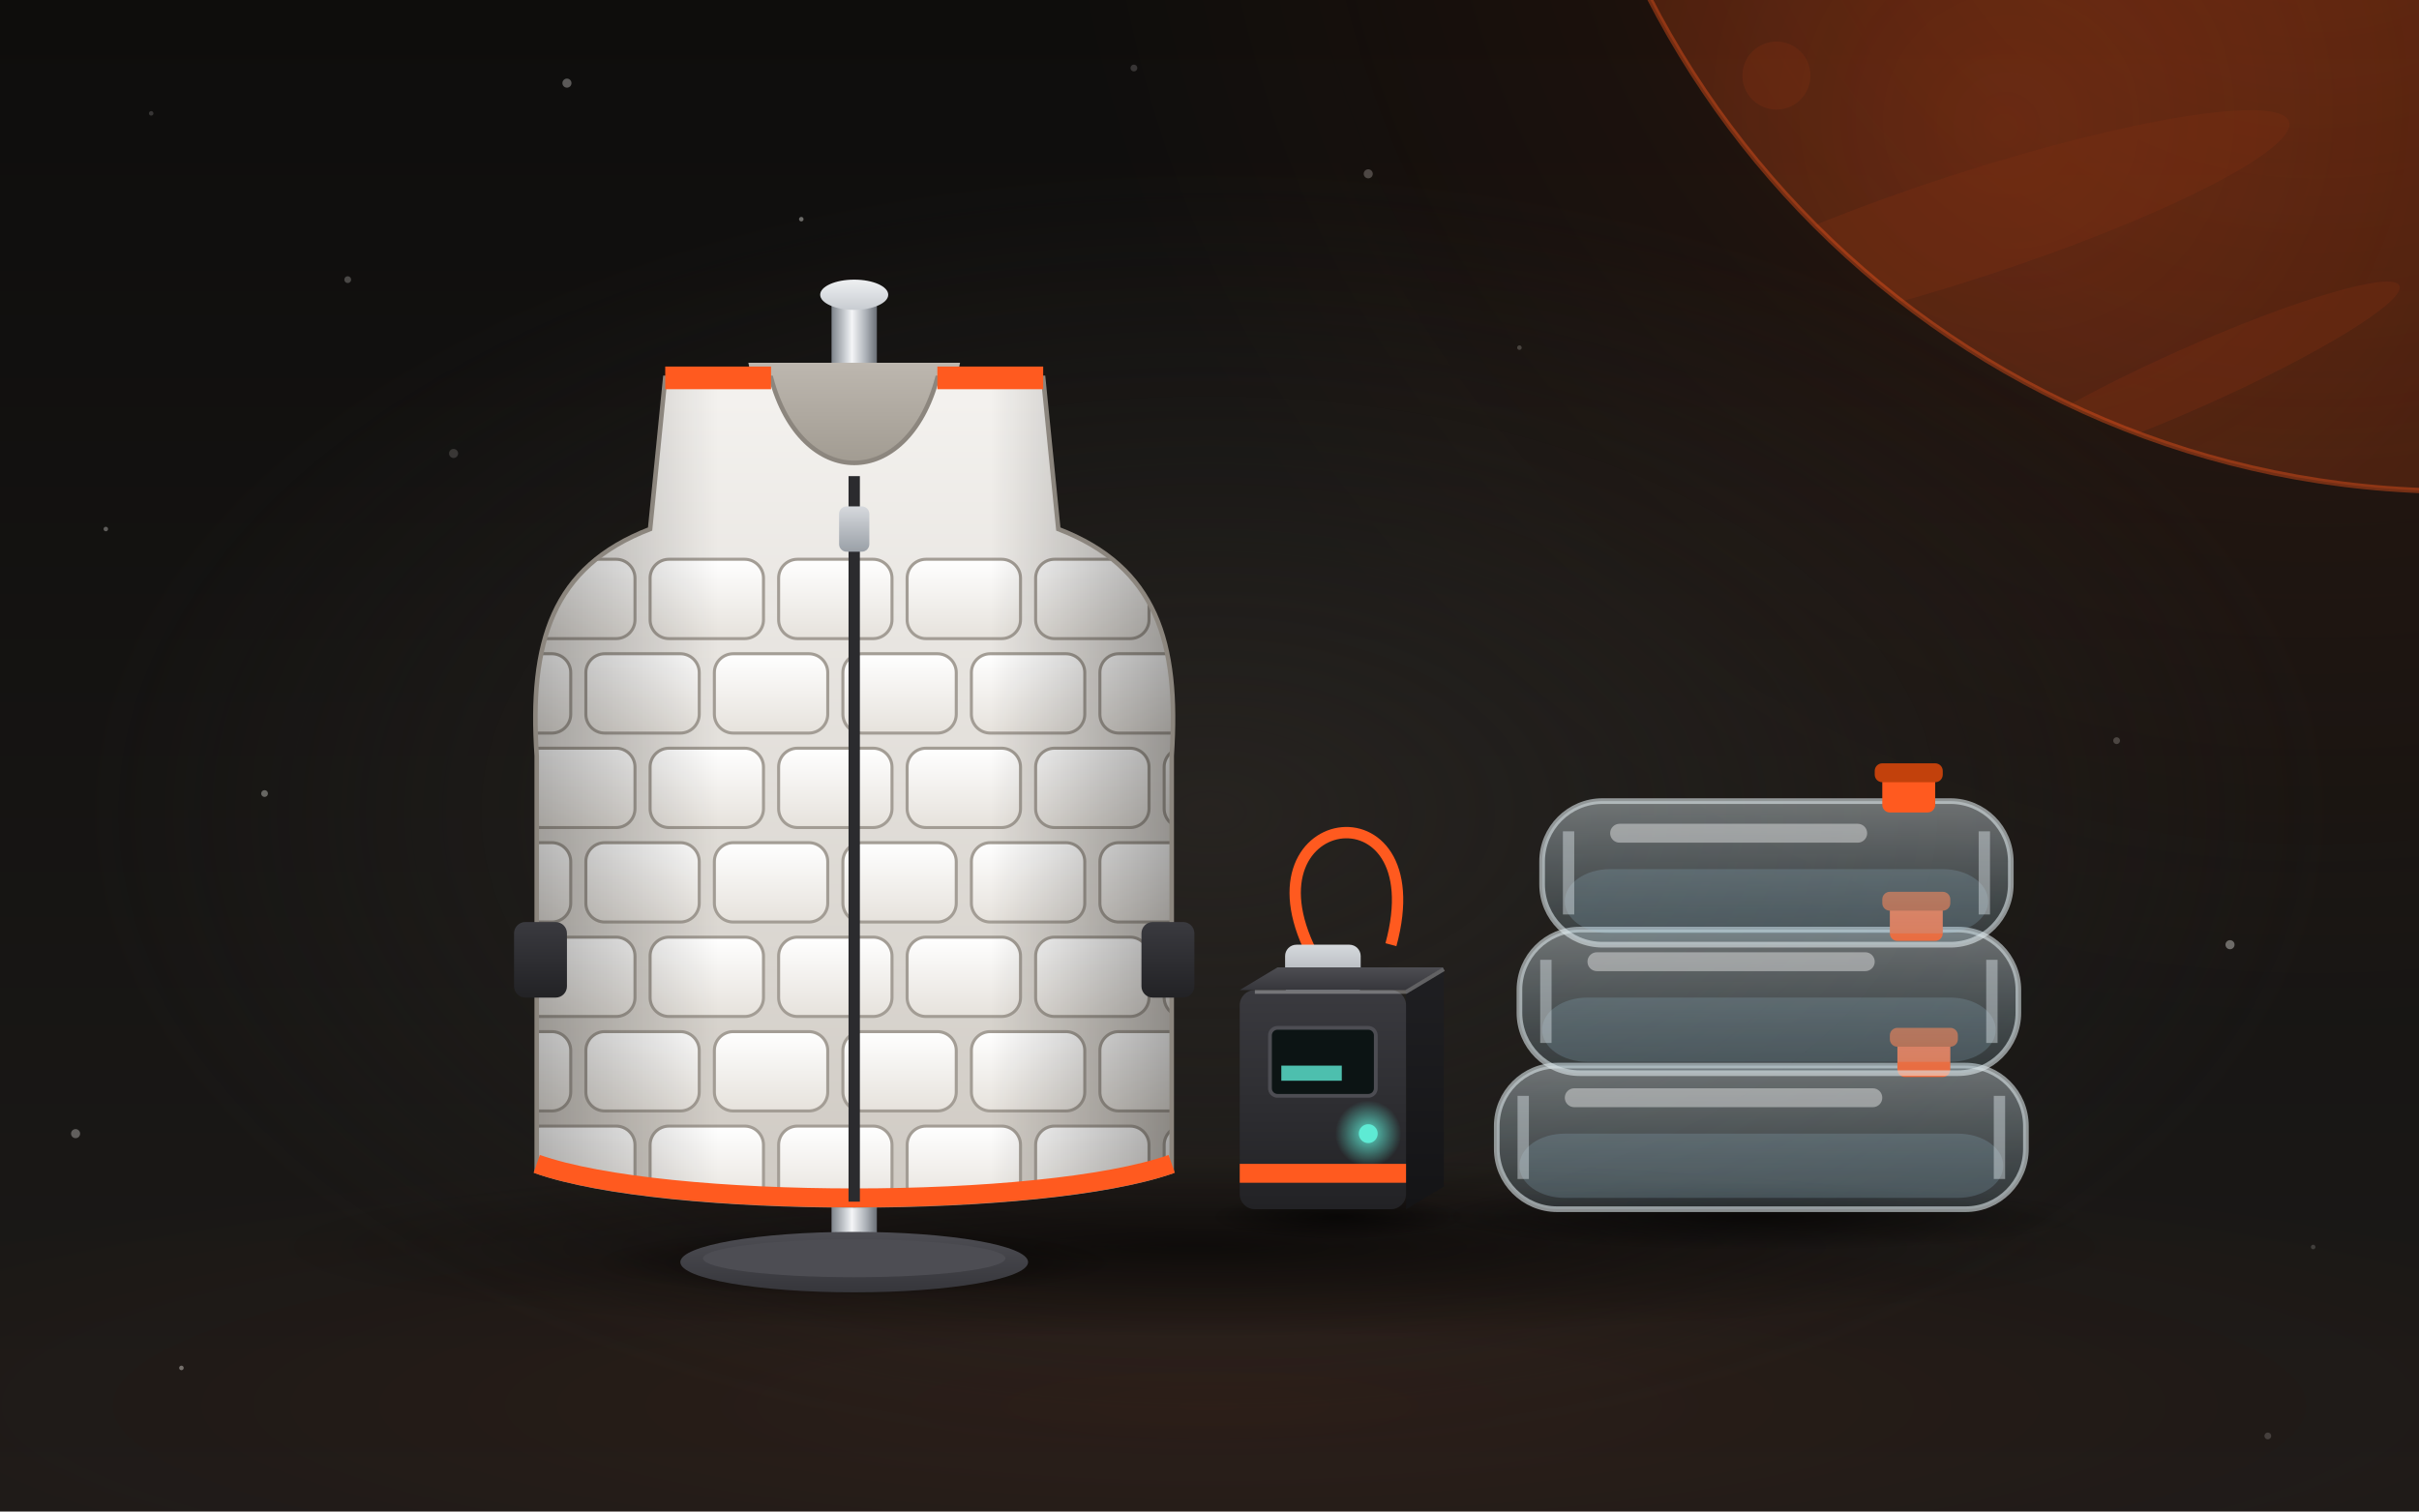
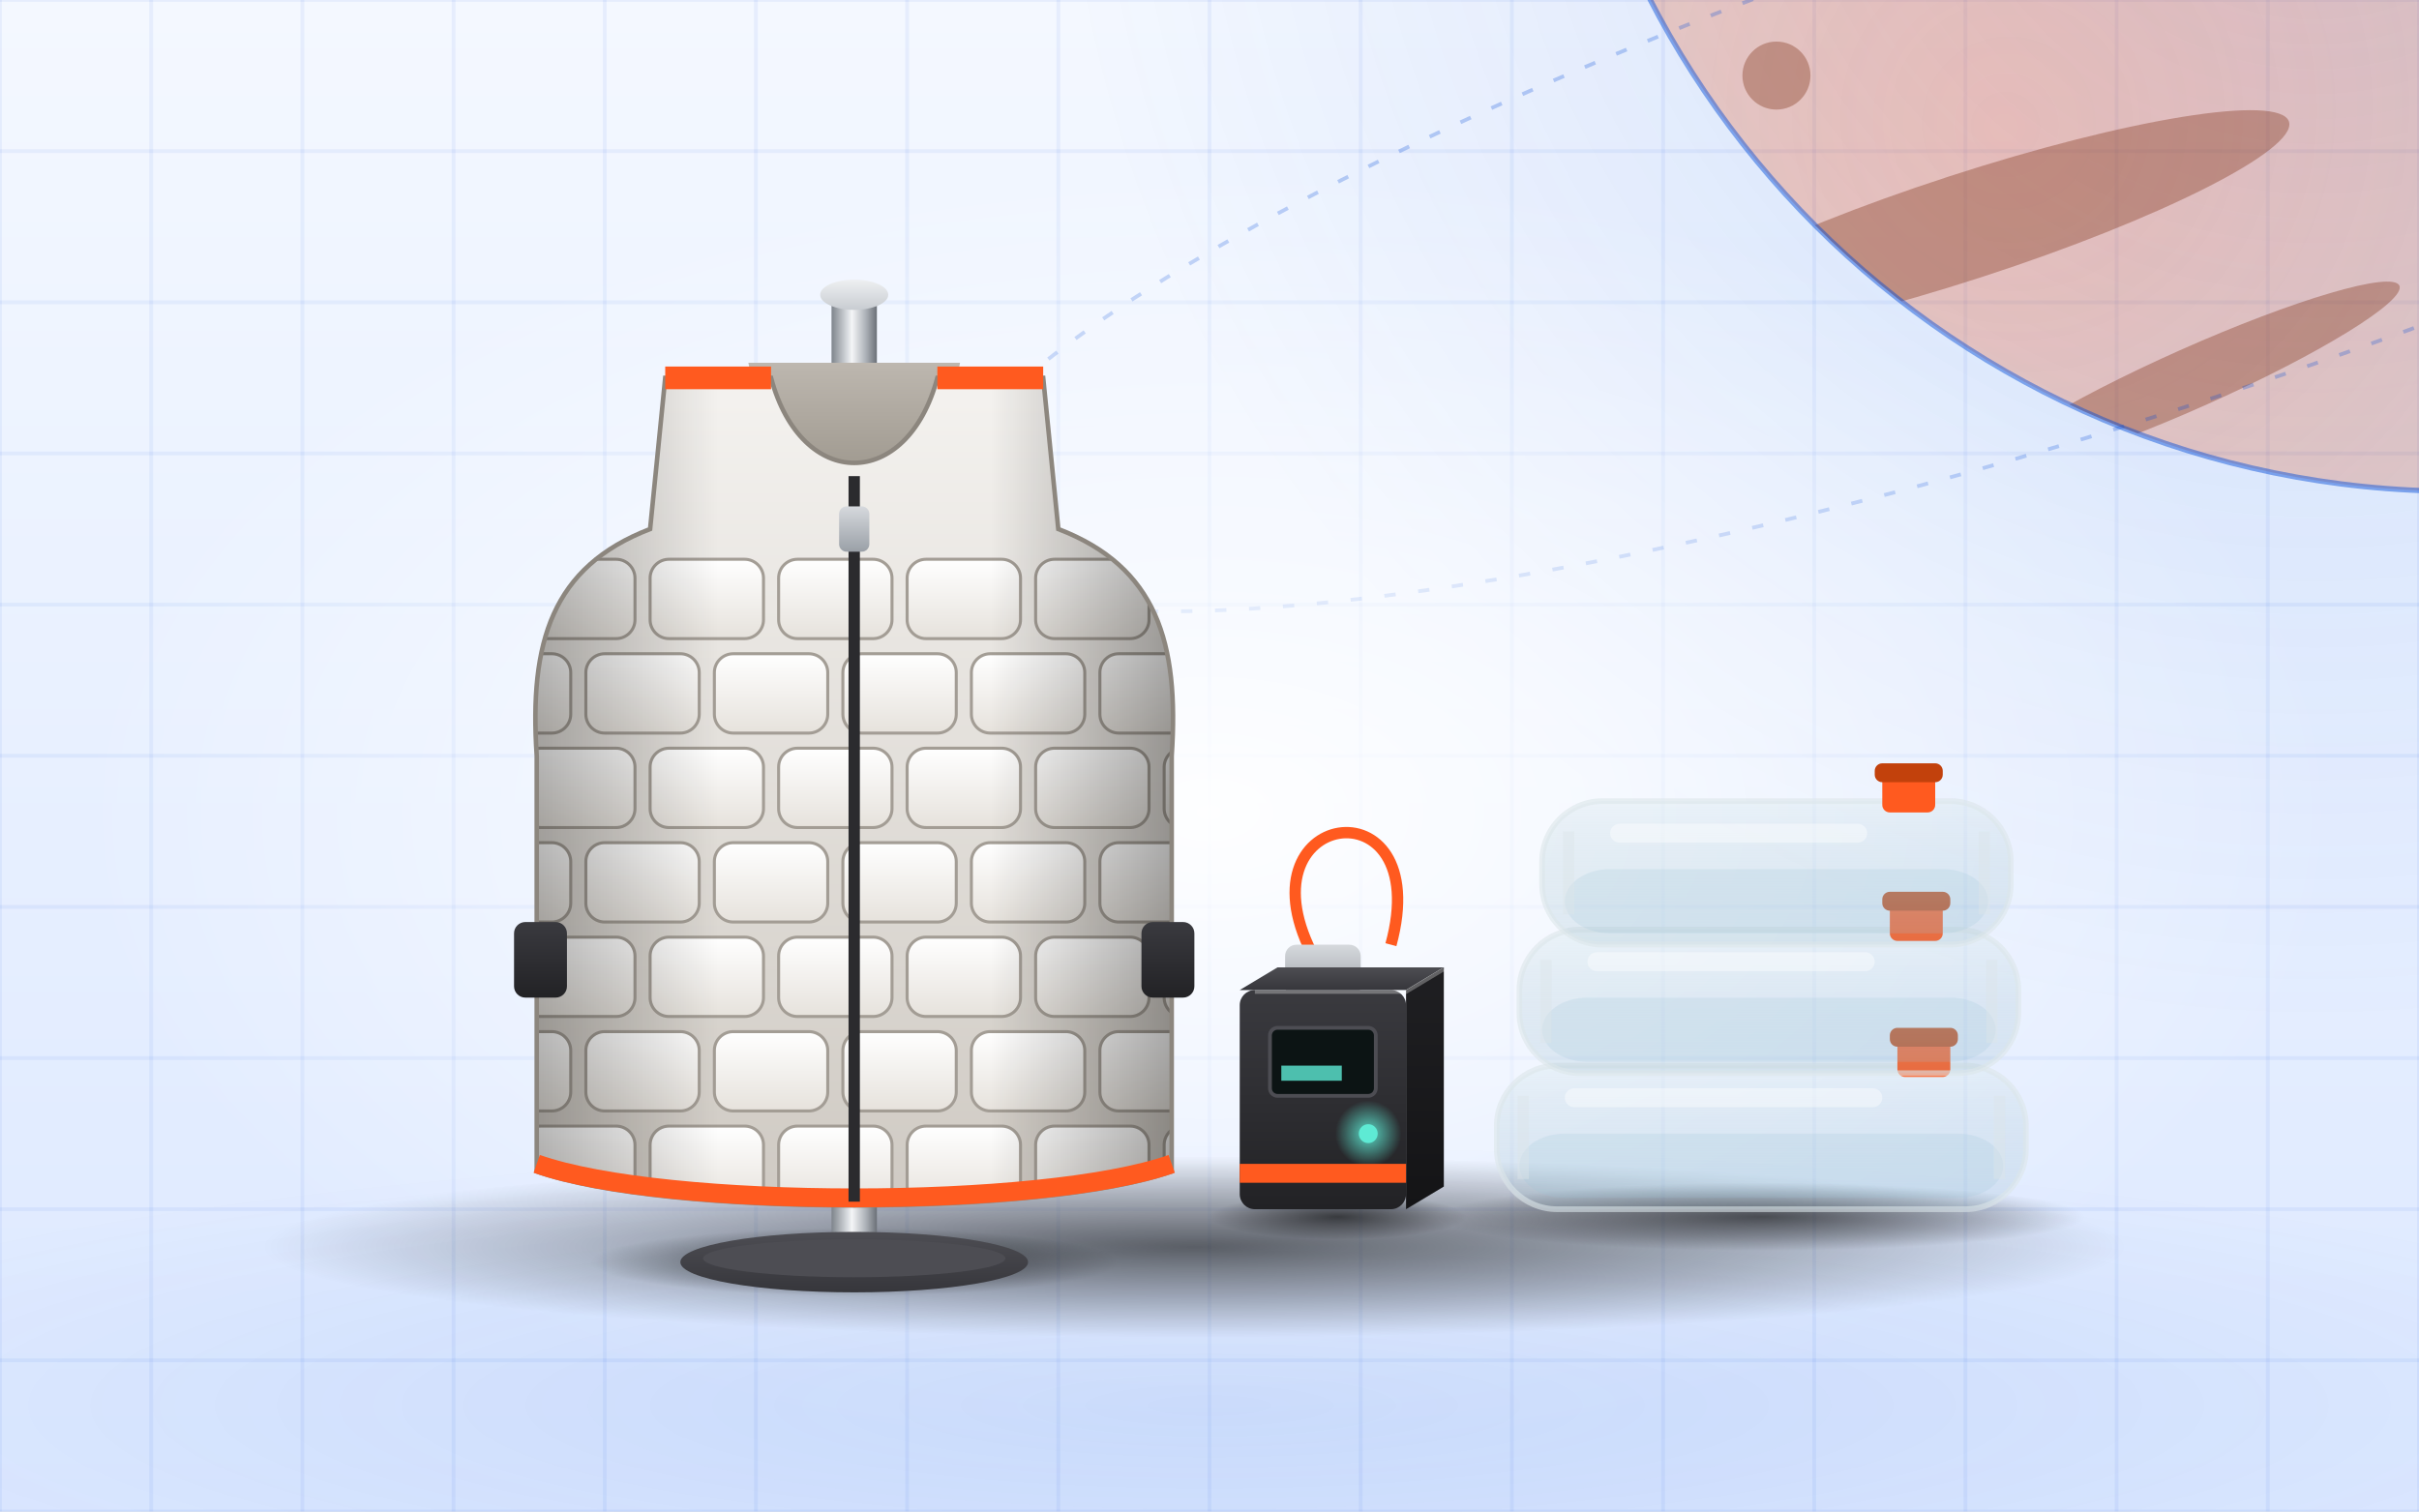
<svg xmlns="http://www.w3.org/2000/svg" viewBox="0 0 640 400" width="640" height="400">
  <defs>
    <linearGradient id="bg" x1="0" y1="0" x2="0" y2="1">
-       <stop offset="0" stop-color="#0E0D0C" />
-       <stop offset="1" stop-color="#1C1A18" />
+       <stop offset="0" stop-color="#F4F8FF" />
+       <stop offset="1" stop-color="#DCE8FF" />
    </linearGradient>
    <radialGradient id="glow" cx="0.5" cy="0.5" r="0.5">
-       <stop offset="0" stop-color="#FF5A1F" stop-opacity="0.22" />
-       <stop offset="0.6" stop-color="#C2410C" stop-opacity="0.07" />
-       <stop offset="1" stop-color="#C2410C" stop-opacity="0" />
+       <stop offset="0" stop-color="#296EF9" stop-opacity="0.18" />
+       <stop offset="0.6" stop-color="#024AD8" stop-opacity="0.06" />
+       <stop offset="1" stop-color="#024AD8" stop-opacity="0" />
    </radialGradient>
    <radialGradient id="planet" cx="0.3" cy="0.75" r="0.8" fx="0.25" fy="0.8">
      <stop offset="0" stop-color="#FF5A1F" stop-opacity="0.5" />
      <stop offset="0.55" stop-color="#C2410C" stop-opacity="0.32" />
      <stop offset="1" stop-color="#7C2D12" stop-opacity="0.12" />
    </radialGradient>
    <radialGradient id="haze" cx="0.5" cy="0.5" r="0.5">
-       <stop offset="0" stop-color="#FF5A1F" stop-opacity="0.07" />
-       <stop offset="1" stop-color="#FF5A1F" stop-opacity="0" />
+       <stop offset="0" stop-color="#024AD8" stop-opacity="0.1" />
+       <stop offset="1" stop-color="#024AD8" stop-opacity="0" />
    </radialGradient>
    <radialGradient id="stage" cx="0.5" cy="0.5" r="0.5">
-       <stop offset="0" stop-color="#2E2A26" stop-opacity="0.7" />
-       <stop offset="1" stop-color="#2E2A26" stop-opacity="0" />
+       <stop offset="0" stop-color="#FFFFFF" stop-opacity="0.95" />
+       <stop offset="1" stop-color="#FFFFFF" stop-opacity="0" />
    </radialGradient>
    <radialGradient id="sh" cx="0.5" cy="0.5" r="0.5">
      <stop offset="0" stop-color="#000" stop-opacity="0.6" />
      <stop offset="0.6" stop-color="#000" stop-opacity="0.25" />
      <stop offset="1" stop-color="#000" stop-opacity="0" />
    </radialGradient>
    <linearGradient id="wF" x1="0" y1="0" x2="0" y2="1">
      <stop offset="0" stop-color="#F4F2EF" />
      <stop offset="1" stop-color="#CFCAC3" />
    </linearGradient>
    <linearGradient id="wT" x1="0" y1="0" x2="0" y2="1">
      <stop offset="0" stop-color="#FFFFFF" />
      <stop offset="1" stop-color="#E6E2DC" />
    </linearGradient>
    <linearGradient id="wS" x1="0" y1="0" x2="0" y2="1">
      <stop offset="0" stop-color="#BDB7AF" />
      <stop offset="1" stop-color="#9F998F" />
    </linearGradient>
    <linearGradient id="gF" x1="0" y1="0" x2="0" y2="1">
      <stop offset="0" stop-color="#3A3A3F" />
      <stop offset="1" stop-color="#222225" />
    </linearGradient>
    <linearGradient id="gT" x1="0" y1="0" x2="0" y2="1">
      <stop offset="0" stop-color="#4D4D53" />
      <stop offset="1" stop-color="#36363B" />
    </linearGradient>
    <linearGradient id="gS" x1="0" y1="0" x2="0" y2="1">
      <stop offset="0" stop-color="#1F1F22" />
      <stop offset="1" stop-color="#141416" />
    </linearGradient>
    <linearGradient id="aF" x1="0" y1="0" x2="0" y2="1">
      <stop offset="0" stop-color="#D6D9DD" />
      <stop offset="1" stop-color="#9AA0A7" />
    </linearGradient>
    <linearGradient id="aT" x1="0" y1="0" x2="0" y2="1">
      <stop offset="0" stop-color="#EEF0F2" />
      <stop offset="1" stop-color="#C8CCD1" />
    </linearGradient>
    <linearGradient id="aS" x1="0" y1="0" x2="0" y2="1">
      <stop offset="0" stop-color="#8C9198" />
      <stop offset="1" stop-color="#6F747B" />
    </linearGradient>
    <linearGradient id="oF" x1="0" y1="0" x2="0" y2="1">
      <stop offset="0" stop-color="#FF7440" />
      <stop offset="1" stop-color="#D9450F" />
    </linearGradient>
    <linearGradient id="oT" x1="0" y1="0" x2="0" y2="1">
      <stop offset="0" stop-color="#FF9A6E" />
      <stop offset="1" stop-color="#FF6A30" />
    </linearGradient>
    <linearGradient id="oS" x1="0" y1="0" x2="0" y2="1">
      <stop offset="0" stop-color="#C2410C" />
      <stop offset="1" stop-color="#94320A" />
    </linearGradient>
    <linearGradient id="cW" x1="0" y1="0" x2="1" y2="0">
      <stop offset="0" stop-color="#A8A29A" />
      <stop offset="0.35" stop-color="#F2EFEB" />
      <stop offset="0.45" stop-color="#FFFFFF" />
      <stop offset="0.75" stop-color="#DAD5CE" />
      <stop offset="1" stop-color="#9C968E" />
    </linearGradient>
    <linearGradient id="cA" x1="0" y1="0" x2="1" y2="0">
      <stop offset="0" stop-color="#7E848B" />
      <stop offset="0.35" stop-color="#D9DCE0" />
      <stop offset="0.45" stop-color="#F4F5F7" />
      <stop offset="0.75" stop-color="#AEB3B9" />
      <stop offset="1" stop-color="#6B7077" />
    </linearGradient>
    <linearGradient id="cG" x1="0" y1="0" x2="1" y2="0">
      <stop offset="0" stop-color="#18181A" />
      <stop offset="0.35" stop-color="#3F3F44" />
      <stop offset="0.45" stop-color="#55555B" />
      <stop offset="0.75" stop-color="#2B2B2E" />
      <stop offset="1" stop-color="#141416" />
    </linearGradient>
    <linearGradient id="cO" x1="0" y1="0" x2="1" y2="0">
      <stop offset="0" stop-color="#9A3309" />
      <stop offset="0.35" stop-color="#FF7440" />
      <stop offset="0.45" stop-color="#FFA27A" />
      <stop offset="0.75" stop-color="#E04A12" />
      <stop offset="1" stop-color="#8E2A06" />
    </linearGradient>
    <linearGradient id="cWv" x1="0" y1="0" x2="0" y2="1">
      <stop offset="0" stop-color="#A8A29A" />
      <stop offset="0.35" stop-color="#F2EFEB" />
      <stop offset="0.45" stop-color="#FFFFFF" />
      <stop offset="0.75" stop-color="#DAD5CE" />
      <stop offset="1" stop-color="#9C968E" />
    </linearGradient>
    <linearGradient id="cAv" x1="0" y1="0" x2="0" y2="1">
      <stop offset="0" stop-color="#7E848B" />
      <stop offset="0.35" stop-color="#D9DCE0" />
      <stop offset="0.45" stop-color="#F4F5F7" />
      <stop offset="0.75" stop-color="#AEB3B9" />
      <stop offset="1" stop-color="#6B7077" />
    </linearGradient>
    <linearGradient id="cGv" x1="0" y1="0" x2="0" y2="1">
      <stop offset="0" stop-color="#18181A" />
      <stop offset="0.35" stop-color="#3F3F44" />
      <stop offset="0.45" stop-color="#55555B" />
      <stop offset="0.75" stop-color="#2B2B2E" />
      <stop offset="1" stop-color="#141416" />
    </linearGradient>
    <linearGradient id="oArm" x1="0" y1="0" x2="1" y2="0">
      <stop offset="0" stop-color="#A8380B" />
      <stop offset="0.45" stop-color="#FF6A30" />
      <stop offset="0.6" stop-color="#FF7A45" />
      <stop offset="1" stop-color="#A8380B" />
    </linearGradient>
    <linearGradient id="hshade" x1="0" y1="0" x2="1" y2="0">
      <stop offset="0" stop-color="#000" stop-opacity="0.32" />
      <stop offset="0.3" stop-color="#000" stop-opacity="0" />
      <stop offset="0.7" stop-color="#000" stop-opacity="0" />
      <stop offset="1" stop-color="#000" stop-opacity="0.38" />
    </linearGradient>
    <linearGradient id="gloss" x1="0" y1="0" x2="0" y2="1">
      <stop offset="0" stop-color="#FFF" stop-opacity="0.45" />
      <stop offset="1" stop-color="#FFF" stop-opacity="0" />
    </linearGradient>
    <linearGradient id="visor" x1="0" y1="0" x2="0.4" y2="1">
      <stop offset="0" stop-color="#3A3A42" />
      <stop offset="0.5" stop-color="#16161A" />
      <stop offset="1" stop-color="#08080A" />
    </linearGradient>
    <radialGradient id="helm" cx="0.4" cy="0.35" r="0.7">
      <stop offset="0" stop-color="#FFFFFF" />
      <stop offset="0.7" stop-color="#E4E0DA" />
      <stop offset="1" stop-color="#B8B2AA" />
    </radialGradient>
    <radialGradient id="face" cx="0.5" cy="0.5" r="0.5">
      <stop offset="0" stop-color="#FFFFFF" />
      <stop offset="1" stop-color="#E2DED7" />
    </radialGradient>
    <linearGradient id="ring" x1="0" y1="0" x2="1" y2="1">
      <stop offset="0" stop-color="#F4F5F7" />
      <stop offset="0.5" stop-color="#B4B9BF" />
      <stop offset="1" stop-color="#6B7077" />
    </linearGradient>
    <radialGradient id="lens" cx="0.5" cy="0.5" r="0.5">
      <stop offset="0" stop-color="#FFFFFF" />
      <stop offset="0.5" stop-color="#FFF4DA" />
      <stop offset="1" stop-color="#CFC6B2" />
    </radialGradient>
    <radialGradient id="led" cx="0.5" cy="0.5" r="0.5">
      <stop offset="0" stop-color="#5EEAD4" stop-opacity="0.9" />
      <stop offset="1" stop-color="#5EEAD4" stop-opacity="0" />
    </radialGradient>
    <radialGradient id="lamp" cx="0.5" cy="0.5" r="0.5">
      <stop offset="0" stop-color="#FFF6E0" stop-opacity="0.55" />
      <stop offset="1" stop-color="#FFF6E0" stop-opacity="0" />
    </radialGradient>
    <linearGradient id="water" x1="0" y1="0" x2="0" y2="1">
      <stop offset="0" stop-color="#DCEAF0" stop-opacity="0.42" />
      <stop offset="1" stop-color="#8FB3C4" stop-opacity="0.2" />
    </linearGradient>
    <linearGradient id="foil" x1="0" y1="0" x2="1" y2="0.3">
      <stop offset="0" stop-color="#E3E6E9" />
      <stop offset="0.3" stop-color="#9EA4AB" />
      <stop offset="0.55" stop-color="#D5D9DD" />
      <stop offset="0.8" stop-color="#868C93" />
      <stop offset="1" stop-color="#BFC4C9" />
    </linearGradient>
    <pattern id="mesh" width="7" height="7" patternUnits="userSpaceOnUse">
      <path d="M0,0 L7,7 M7,0 L0,7" stroke="#6F747B" stroke-width=".6" stroke-opacity=".5" />
    </pattern>
    <clipPath id="pc">
      <circle cx="650" cy="-110" r="240" />
    </clipPath>
  </defs>
  <rect width="640" height="400" fill="url(#bg)" />
-   <circle cx="40" cy="30" r="0.6" fill="#EDEBE8" opacity="0.18" />
-   <circle cx="92" cy="74" r="0.9" fill="#EDEBE8" opacity="0.26" />
-   <circle cx="150" cy="22" r="1.2" fill="#EDEBE8" opacity="0.34" />
-   <circle cx="212" cy="58" r="0.6" fill="#EDEBE8" opacity="0.42" />
-   <circle cx="300" cy="18" r="0.9" fill="#EDEBE8" opacity="0.18" />
-   <circle cx="362" cy="46" r="1.2" fill="#EDEBE8" opacity="0.26" />
-   <circle cx="28" cy="140" r="0.6" fill="#EDEBE8" opacity="0.34" />
-   <circle cx="70" cy="210" r="0.9" fill="#EDEBE8" opacity="0.42" />
-   <circle cx="120" cy="120" r="1.2" fill="#EDEBE8" opacity="0.18" />
-   <circle cx="402" cy="92" r="0.6" fill="#EDEBE8" opacity="0.26" />
-   <circle cx="250" cy="100" r="0.9" fill="#EDEBE8" opacity="0.34" />
-   <circle cx="590" cy="250" r="1.2" fill="#EDEBE8" opacity="0.42" />
-   <circle cx="612" cy="330" r="0.6" fill="#EDEBE8" opacity="0.18" />
-   <circle cx="560" cy="196" r="0.9" fill="#EDEBE8" opacity="0.26" />
-   <circle cx="20" cy="300" r="1.2" fill="#EDEBE8" opacity="0.34" />
-   <circle cx="48" cy="362" r="0.6" fill="#EDEBE8" opacity="0.42" />
-   <circle cx="600" cy="380" r="0.9" fill="#EDEBE8" opacity="0.18" />
+   <path d="M0,0 V400" stroke="#024AD8" stroke-opacity=".06" />
+   <path d="M40,0 V400" stroke="#024AD8" stroke-opacity=".06" />
+   <path d="M80,0 V400" stroke="#024AD8" stroke-opacity=".06" />
+   <path d="M120,0 V400" stroke="#024AD8" stroke-opacity=".06" />
+   <path d="M160,0 V400" stroke="#024AD8" stroke-opacity=".06" />
+   <path d="M200,0 V400" stroke="#024AD8" stroke-opacity=".06" />
+   <path d="M240,0 V400" stroke="#024AD8" stroke-opacity=".06" />
+   <path d="M280,0 V400" stroke="#024AD8" stroke-opacity=".06" />
+   <path d="M320,0 V400" stroke="#024AD8" stroke-opacity=".06" />
+   <path d="M360,0 V400" stroke="#024AD8" stroke-opacity=".06" />
+   <path d="M400,0 V400" stroke="#024AD8" stroke-opacity=".06" />
+   <path d="M440,0 V400" stroke="#024AD8" stroke-opacity=".06" />
+   <path d="M480,0 V400" stroke="#024AD8" stroke-opacity=".06" />
+   <path d="M520,0 V400" stroke="#024AD8" stroke-opacity=".06" />
+   <path d="M560,0 V400" stroke="#024AD8" stroke-opacity=".06" />
+   <path d="M600,0 V400" stroke="#024AD8" stroke-opacity=".06" />
+   <path d="M640,0 V400" stroke="#024AD8" stroke-opacity=".06" />
+   <path d="M0,0 H640" stroke="#024AD8" stroke-opacity=".06" />
+   <path d="M0,40 H640" stroke="#024AD8" stroke-opacity=".06" />
+   <path d="M0,80 H640" stroke="#024AD8" stroke-opacity=".06" />
+   <path d="M0,120 H640" stroke="#024AD8" stroke-opacity=".06" />
+   <path d="M0,160 H640" stroke="#024AD8" stroke-opacity=".06" />
+   <path d="M0,200 H640" stroke="#024AD8" stroke-opacity=".06" />
+   <path d="M0,240 H640" stroke="#024AD8" stroke-opacity=".06" />
+   <path d="M0,280 H640" stroke="#024AD8" stroke-opacity=".06" />
+   <path d="M0,320 H640" stroke="#024AD8" stroke-opacity=".06" />
+   <path d="M0,360 H640" stroke="#024AD8" stroke-opacity=".06" />
+   <path d="M0,400 H640" stroke="#024AD8" stroke-opacity=".06" />
  <circle cx="610" cy="-60" r="330" fill="url(#glow)" />
  <circle cx="650" cy="-110" r="240" fill="url(#planet)" opacity=".6" />
  <g clip-path="url(#pc)" fill="#7C2D12" opacity=".35">
    <ellipse cx="520" cy="60" rx="90" ry="14" transform="rotate(-18 520 60)" />
    <ellipse cx="580" cy="100" rx="60" ry="8" transform="rotate(-24 580 100)" />
    <circle cx="470" cy="20" r="9" />
  </g>
-   <circle cx="650" cy="-110" r="240" fill="none" stroke="#FF5A1F" stroke-opacity=".38" stroke-width="1.4" />
+   <circle cx="650" cy="-110" r="240" fill="none" stroke="#024AD8" stroke-opacity=".45" stroke-width="1.4" />
+   <ellipse cx="560" cy="40" rx="330" ry="70" transform="rotate(-18 560 40)" fill="none" stroke="#024AD8" stroke-opacity=".25" stroke-dasharray="3 6" />
  <ellipse cx="320" cy="215" rx="300" ry="170" fill="url(#stage)" />
  <ellipse cx="320" cy="372" rx="420" ry="70" fill="url(#haze)" />
  <g transform="translate(-24,0)">
    <ellipse cx="340" cy="330" rx="250" ry="24" fill="url(#sh)" />
    <ellipse cx="250" cy="334" rx="70" ry="9" fill="url(#sh)" />
    <rect x="244" y="314" width="12" height="20" fill="url(#cA)" />
    <ellipse cx="250" cy="334" rx="46" ry="8" fill="url(#gT)" />
    <ellipse cx="250" cy="333" rx="40" ry="5" fill="#4D4D53" />
    <rect x="244" y="78" width="12" height="40" fill="url(#cA)" />
    <ellipse cx="250" cy="78" rx="9" ry="4" fill="url(#aT)" />
    <path d="M222,96 L278,96 L274,116 C262,128 238,128 226,116 Z" fill="url(#wS)" />
    <clipPath id="vc">
      <path d="M200,100 L228,100 C236,130 264,130 272,100 L300,100 L304,140 C330,150 336,170 334,200 L334,310 C300,322 200,322 166,310 L166,200 C164,170 170,150 196,140 Z" />
    </clipPath>
    <path d="M200,100 L228,100 C236,130 264,130 272,100 L300,100 L304,140 C330,150 336,170 334,200 L334,310 C300,322 200,322 166,310 L166,200 C164,170 170,150 196,140 Z" fill="url(#wF)" />
    <g clip-path="url(#vc)">
      <rect x="162" y="148" width="30" height="21" rx="5" fill="url(#wT)" stroke="#A39D95" stroke-width=".8" />
      <rect x="196" y="148" width="30" height="21" rx="5" fill="url(#wT)" stroke="#A39D95" stroke-width=".8" />
      <rect x="230" y="148" width="30" height="21" rx="5" fill="url(#wT)" stroke="#A39D95" stroke-width=".8" />
      <rect x="264" y="148" width="30" height="21" rx="5" fill="url(#wT)" stroke="#A39D95" stroke-width=".8" />
      <rect x="298" y="148" width="30" height="21" rx="5" fill="url(#wT)" stroke="#A39D95" stroke-width=".8" />
      <rect x="332" y="148" width="30" height="21" rx="5" fill="url(#wT)" stroke="#A39D95" stroke-width=".8" />
      <rect x="145" y="173" width="30" height="21" rx="5" fill="url(#wT)" stroke="#A39D95" stroke-width=".8" />
      <rect x="179" y="173" width="30" height="21" rx="5" fill="url(#wT)" stroke="#A39D95" stroke-width=".8" />
      <rect x="213" y="173" width="30" height="21" rx="5" fill="url(#wT)" stroke="#A39D95" stroke-width=".8" />
      <rect x="247" y="173" width="30" height="21" rx="5" fill="url(#wT)" stroke="#A39D95" stroke-width=".8" />
      <rect x="281" y="173" width="30" height="21" rx="5" fill="url(#wT)" stroke="#A39D95" stroke-width=".8" />
      <rect x="315" y="173" width="30" height="21" rx="5" fill="url(#wT)" stroke="#A39D95" stroke-width=".8" />
      <rect x="162" y="198" width="30" height="21" rx="5" fill="url(#wT)" stroke="#A39D95" stroke-width=".8" />
      <rect x="196" y="198" width="30" height="21" rx="5" fill="url(#wT)" stroke="#A39D95" stroke-width=".8" />
      <rect x="230" y="198" width="30" height="21" rx="5" fill="url(#wT)" stroke="#A39D95" stroke-width=".8" />
      <rect x="264" y="198" width="30" height="21" rx="5" fill="url(#wT)" stroke="#A39D95" stroke-width=".8" />
      <rect x="298" y="198" width="30" height="21" rx="5" fill="url(#wT)" stroke="#A39D95" stroke-width=".8" />
      <rect x="332" y="198" width="30" height="21" rx="5" fill="url(#wT)" stroke="#A39D95" stroke-width=".8" />
      <rect x="145" y="223" width="30" height="21" rx="5" fill="url(#wT)" stroke="#A39D95" stroke-width=".8" />
      <rect x="179" y="223" width="30" height="21" rx="5" fill="url(#wT)" stroke="#A39D95" stroke-width=".8" />
      <rect x="213" y="223" width="30" height="21" rx="5" fill="url(#wT)" stroke="#A39D95" stroke-width=".8" />
      <rect x="247" y="223" width="30" height="21" rx="5" fill="url(#wT)" stroke="#A39D95" stroke-width=".8" />
      <rect x="281" y="223" width="30" height="21" rx="5" fill="url(#wT)" stroke="#A39D95" stroke-width=".8" />
      <rect x="315" y="223" width="30" height="21" rx="5" fill="url(#wT)" stroke="#A39D95" stroke-width=".8" />
      <rect x="162" y="248" width="30" height="21" rx="5" fill="url(#wT)" stroke="#A39D95" stroke-width=".8" />
      <rect x="196" y="248" width="30" height="21" rx="5" fill="url(#wT)" stroke="#A39D95" stroke-width=".8" />
      <rect x="230" y="248" width="30" height="21" rx="5" fill="url(#wT)" stroke="#A39D95" stroke-width=".8" />
      <rect x="264" y="248" width="30" height="21" rx="5" fill="url(#wT)" stroke="#A39D95" stroke-width=".8" />
      <rect x="298" y="248" width="30" height="21" rx="5" fill="url(#wT)" stroke="#A39D95" stroke-width=".8" />
      <rect x="332" y="248" width="30" height="21" rx="5" fill="url(#wT)" stroke="#A39D95" stroke-width=".8" />
      <rect x="145" y="273" width="30" height="21" rx="5" fill="url(#wT)" stroke="#A39D95" stroke-width=".8" />
      <rect x="179" y="273" width="30" height="21" rx="5" fill="url(#wT)" stroke="#A39D95" stroke-width=".8" />
      <rect x="213" y="273" width="30" height="21" rx="5" fill="url(#wT)" stroke="#A39D95" stroke-width=".8" />
      <rect x="247" y="273" width="30" height="21" rx="5" fill="url(#wT)" stroke="#A39D95" stroke-width=".8" />
      <rect x="281" y="273" width="30" height="21" rx="5" fill="url(#wT)" stroke="#A39D95" stroke-width=".8" />
      <rect x="315" y="273" width="30" height="21" rx="5" fill="url(#wT)" stroke="#A39D95" stroke-width=".8" />
      <rect x="162" y="298" width="30" height="21" rx="5" fill="url(#wT)" stroke="#A39D95" stroke-width=".8" />
      <rect x="196" y="298" width="30" height="21" rx="5" fill="url(#wT)" stroke="#A39D95" stroke-width=".8" />
      <rect x="230" y="298" width="30" height="21" rx="5" fill="url(#wT)" stroke="#A39D95" stroke-width=".8" />
      <rect x="264" y="298" width="30" height="21" rx="5" fill="url(#wT)" stroke="#A39D95" stroke-width=".8" />
      <rect x="298" y="298" width="30" height="21" rx="5" fill="url(#wT)" stroke="#A39D95" stroke-width=".8" />
      <rect x="332" y="298" width="30" height="21" rx="5" fill="url(#wT)" stroke="#A39D95" stroke-width=".8" />
      <rect x="160" y="90" width="180" height="240" fill="url(#hshade)" />
    </g>
    <path d="M200,100 L228,100 C236,130 264,130 272,100 L300,100 L304,140 C330,150 336,170 334,200 L334,310 C300,322 200,322 166,310 L166,200 C164,170 170,150 196,140 Z" fill="none" stroke="#8C867E" stroke-width="1.2" />
    <path d="M200,100 L228,100 M272,100 L300,100" stroke="#FF5A1F" stroke-width="6" />
    <path d="M166,308 C200,320 300,320 334,308" fill="none" stroke="#FF5A1F" stroke-width="5" />
    <line x1="250" y1="126" x2="250" y2="318" stroke="#2B2B2E" stroke-width="3" />
    <rect x="246" y="134" width="8" height="12" rx="2" fill="url(#aF)" />
    <rect x="160" y="244" width="14" height="20" rx="3" fill="url(#gF)" />
    <rect x="326" y="244" width="14" height="20" rx="3" fill="url(#gF)" />
    <ellipse cx="378" cy="322" rx="34" ry="6" fill="url(#sh)" />
    <path d="M372,254 C350,214 404,206 392,250" fill="none" stroke="#FF5A1F" stroke-width="3" />
    <rect x="364" y="250" width="20" height="14" rx="3" fill="url(#aF)" />
    <polygon points="352,262 362,256 406,256 396,262" fill="url(#gT)" />
    <polygon points="396,262 406,256 406,314 396,320" fill="url(#gS)" />
    <rect x="352" y="262" width="44" height="58" rx="4" fill="url(#gF)" />
    <path d="M356,262.5 H396 L406,256.5" fill="none" stroke="#FFF" stroke-opacity=".3" />
    <rect x="360" y="272" width="28" height="18" rx="2" fill="#0C1414" stroke="#4D4D53" />
    <rect x="363" y="282" width="16" height="4" fill="#5EEAD4" opacity=".8" />
    <circle cx="386" cy="300" r="8.75" fill="url(#led)" />
    <circle cx="386" cy="300" r="2.5" fill="#5EEAD4" />
    <rect x="352" y="308" width="44" height="5" fill="#FF5A1F" />
    <ellipse cx="490" cy="322" rx="86" ry="9" fill="url(#sh)" />
    <rect x="420" y="282" width="140" height="38" rx="16" fill="url(#water)" stroke="#DCE6EA" stroke-opacity=".6" stroke-width="1.5" />
    <rect x="426" y="300" width="128" height="17" rx="12" fill="#9CC3D9" opacity=".2" />
    <rect x="438" y="288" width="84" height="5" rx="2.5" fill="#FFF" opacity=".4" />
    <line x1="427" y1="290" x2="427" y2="312" stroke="#DCE6EA" stroke-opacity=".45" stroke-width="3" />
    <line x1="553" y1="290" x2="553" y2="312" stroke="#DCE6EA" stroke-opacity=".45" stroke-width="3" />
    <rect x="526" y="275" width="14" height="10" rx="2" fill="#FF5A1F" />
    <rect x="524" y="272" width="18" height="5" rx="2" fill="#C2410C" />
    <rect x="426" y="246" width="132" height="38" rx="16" fill="url(#water)" stroke="#DCE6EA" stroke-opacity=".6" stroke-width="1.5" />
    <rect x="432" y="264" width="120" height="17" rx="12" fill="#9CC3D9" opacity=".2" />
    <rect x="444" y="252" width="76" height="5" rx="2.5" fill="#FFF" opacity=".4" />
    <line x1="433" y1="254" x2="433" y2="276" stroke="#DCE6EA" stroke-opacity=".45" stroke-width="3" />
    <line x1="551" y1="254" x2="551" y2="276" stroke="#DCE6EA" stroke-opacity=".45" stroke-width="3" />
    <rect x="524" y="239" width="14" height="10" rx="2" fill="#FF5A1F" />
    <rect x="522" y="236" width="18" height="5" rx="2" fill="#C2410C" />
    <rect x="432" y="212" width="124" height="38" rx="16" fill="url(#water)" stroke="#DCE6EA" stroke-opacity=".6" stroke-width="1.5" />
    <rect x="438" y="230" width="112" height="17" rx="12" fill="#9CC3D9" opacity=".2" />
    <rect x="450" y="218" width="68" height="5" rx="2.5" fill="#FFF" opacity=".4" />
    <line x1="439" y1="220" x2="439" y2="242" stroke="#DCE6EA" stroke-opacity=".45" stroke-width="3" />
    <line x1="549" y1="220" x2="549" y2="242" stroke="#DCE6EA" stroke-opacity=".45" stroke-width="3" />
    <rect x="522" y="205" width="14" height="10" rx="2" fill="#FF5A1F" />
    <rect x="520" y="202" width="18" height="5" rx="2" fill="#C2410C" />
  </g>
</svg>
